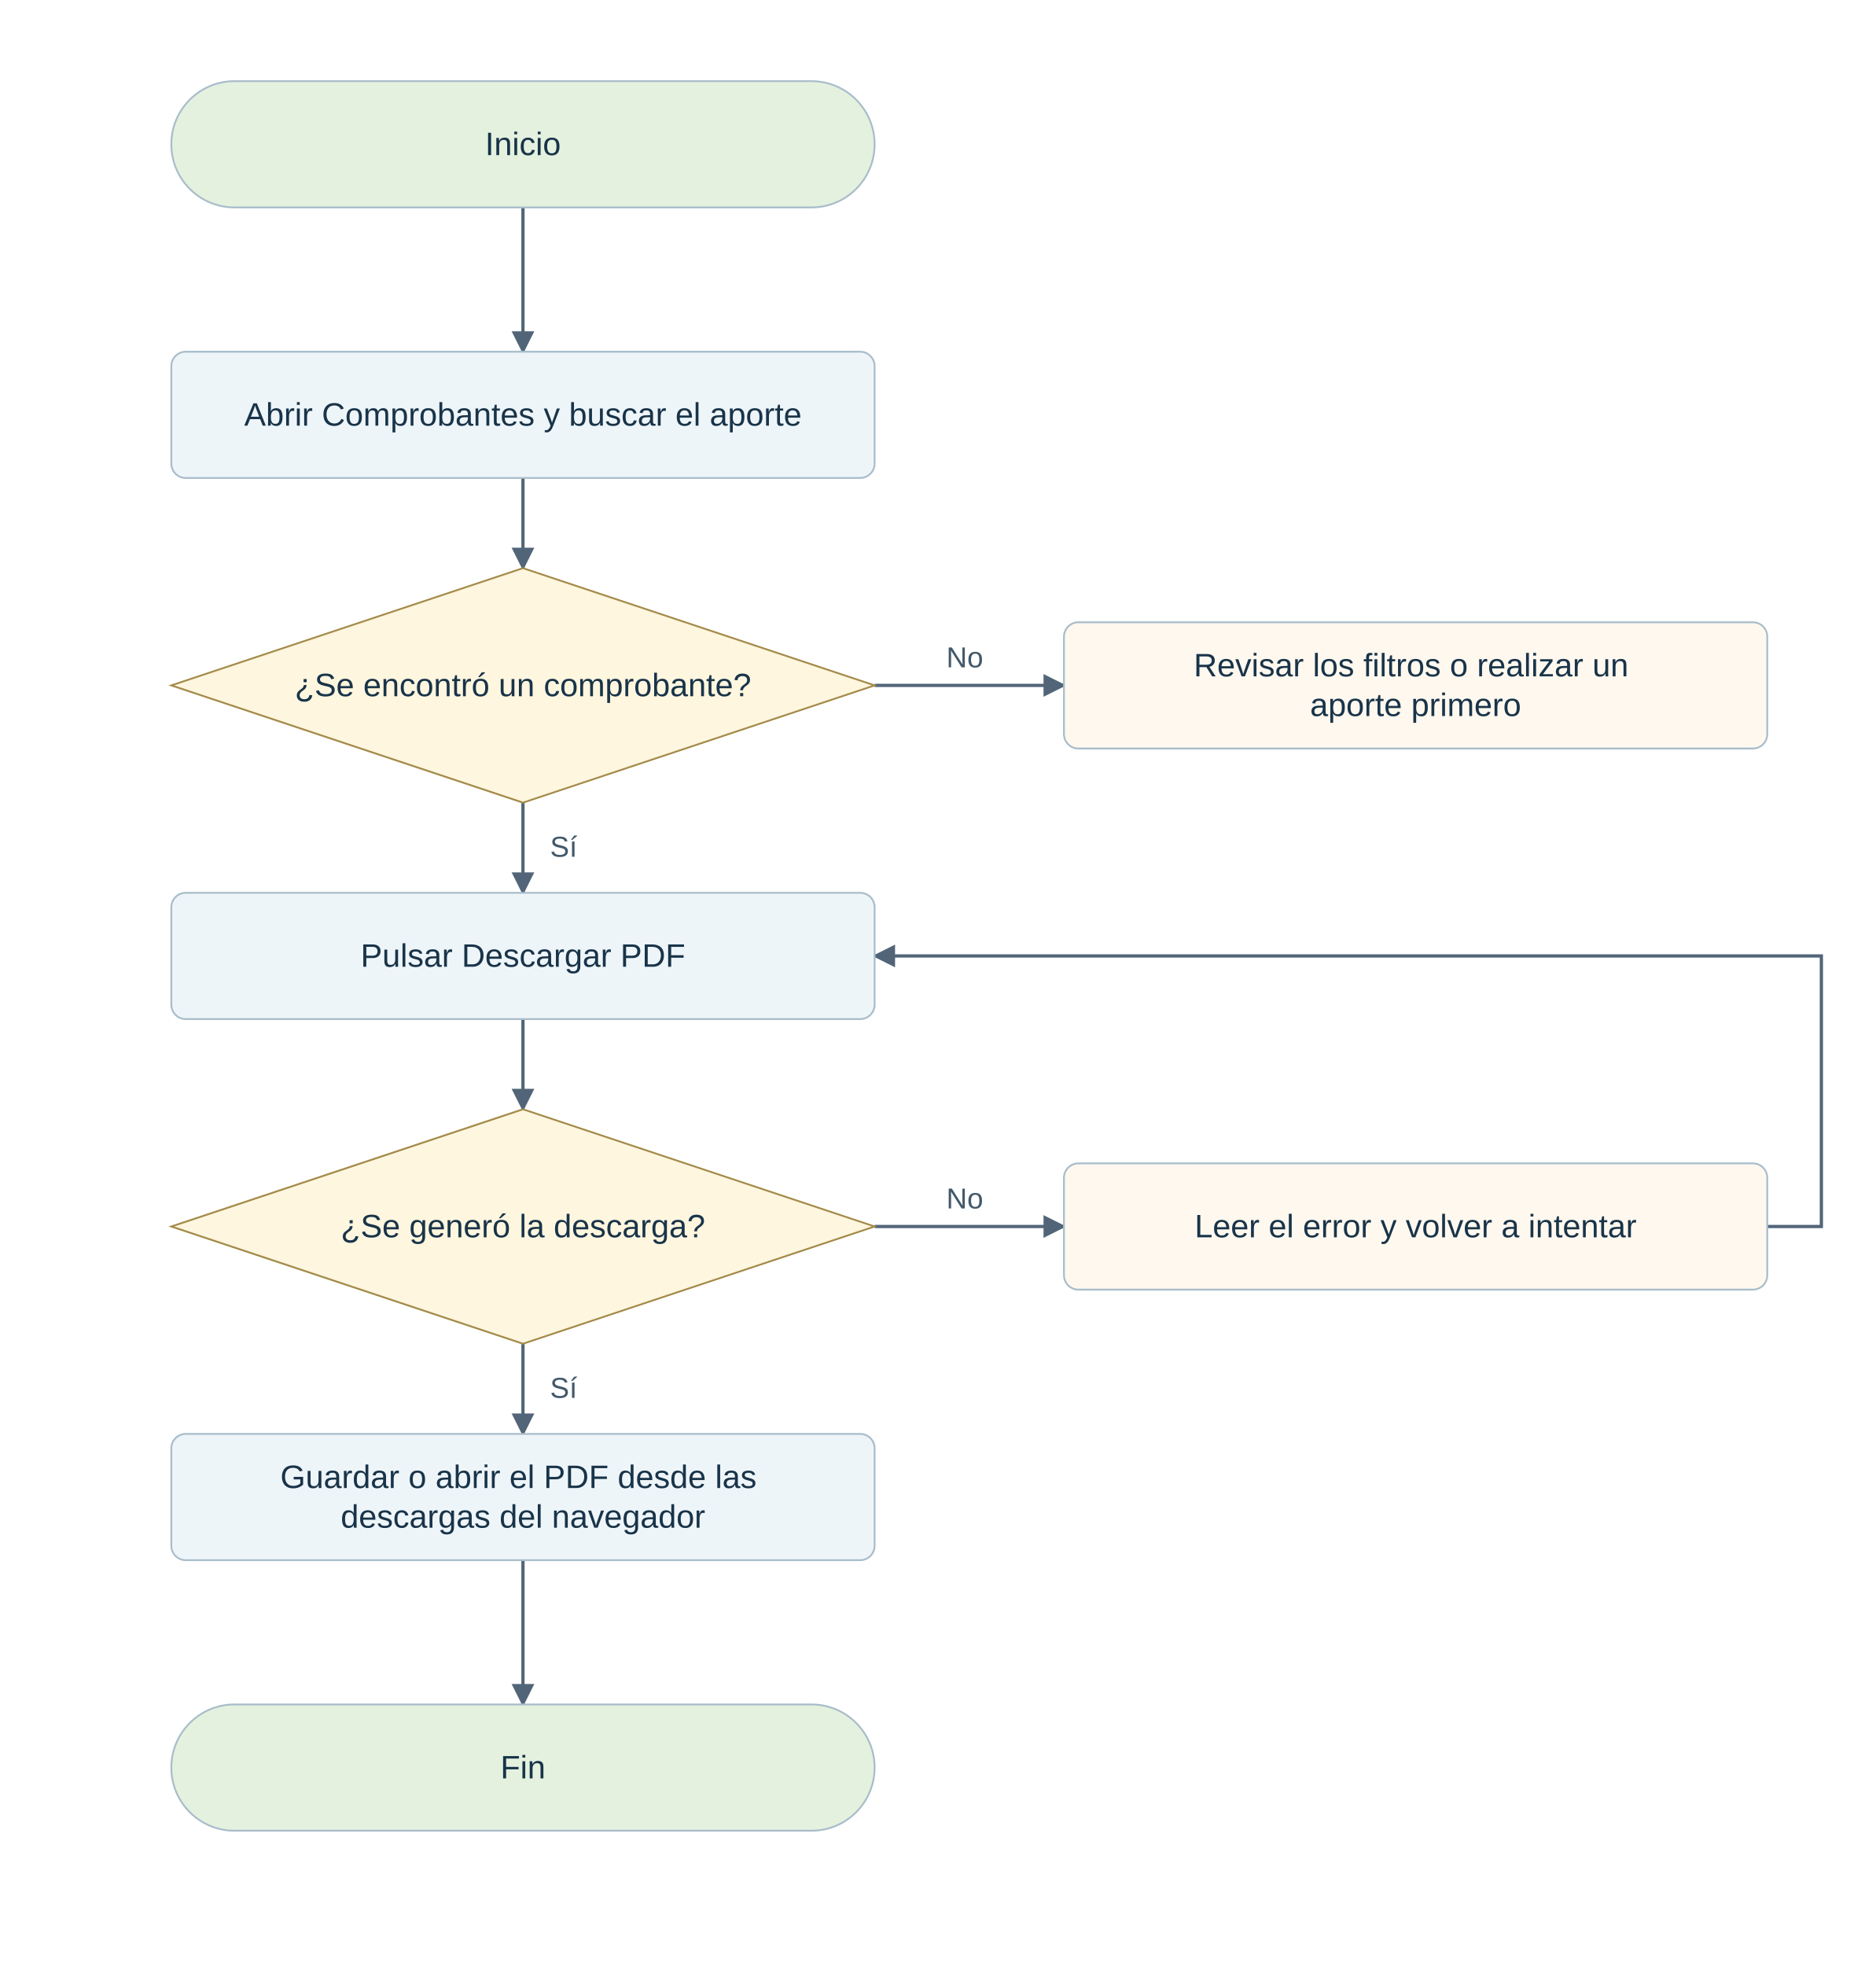
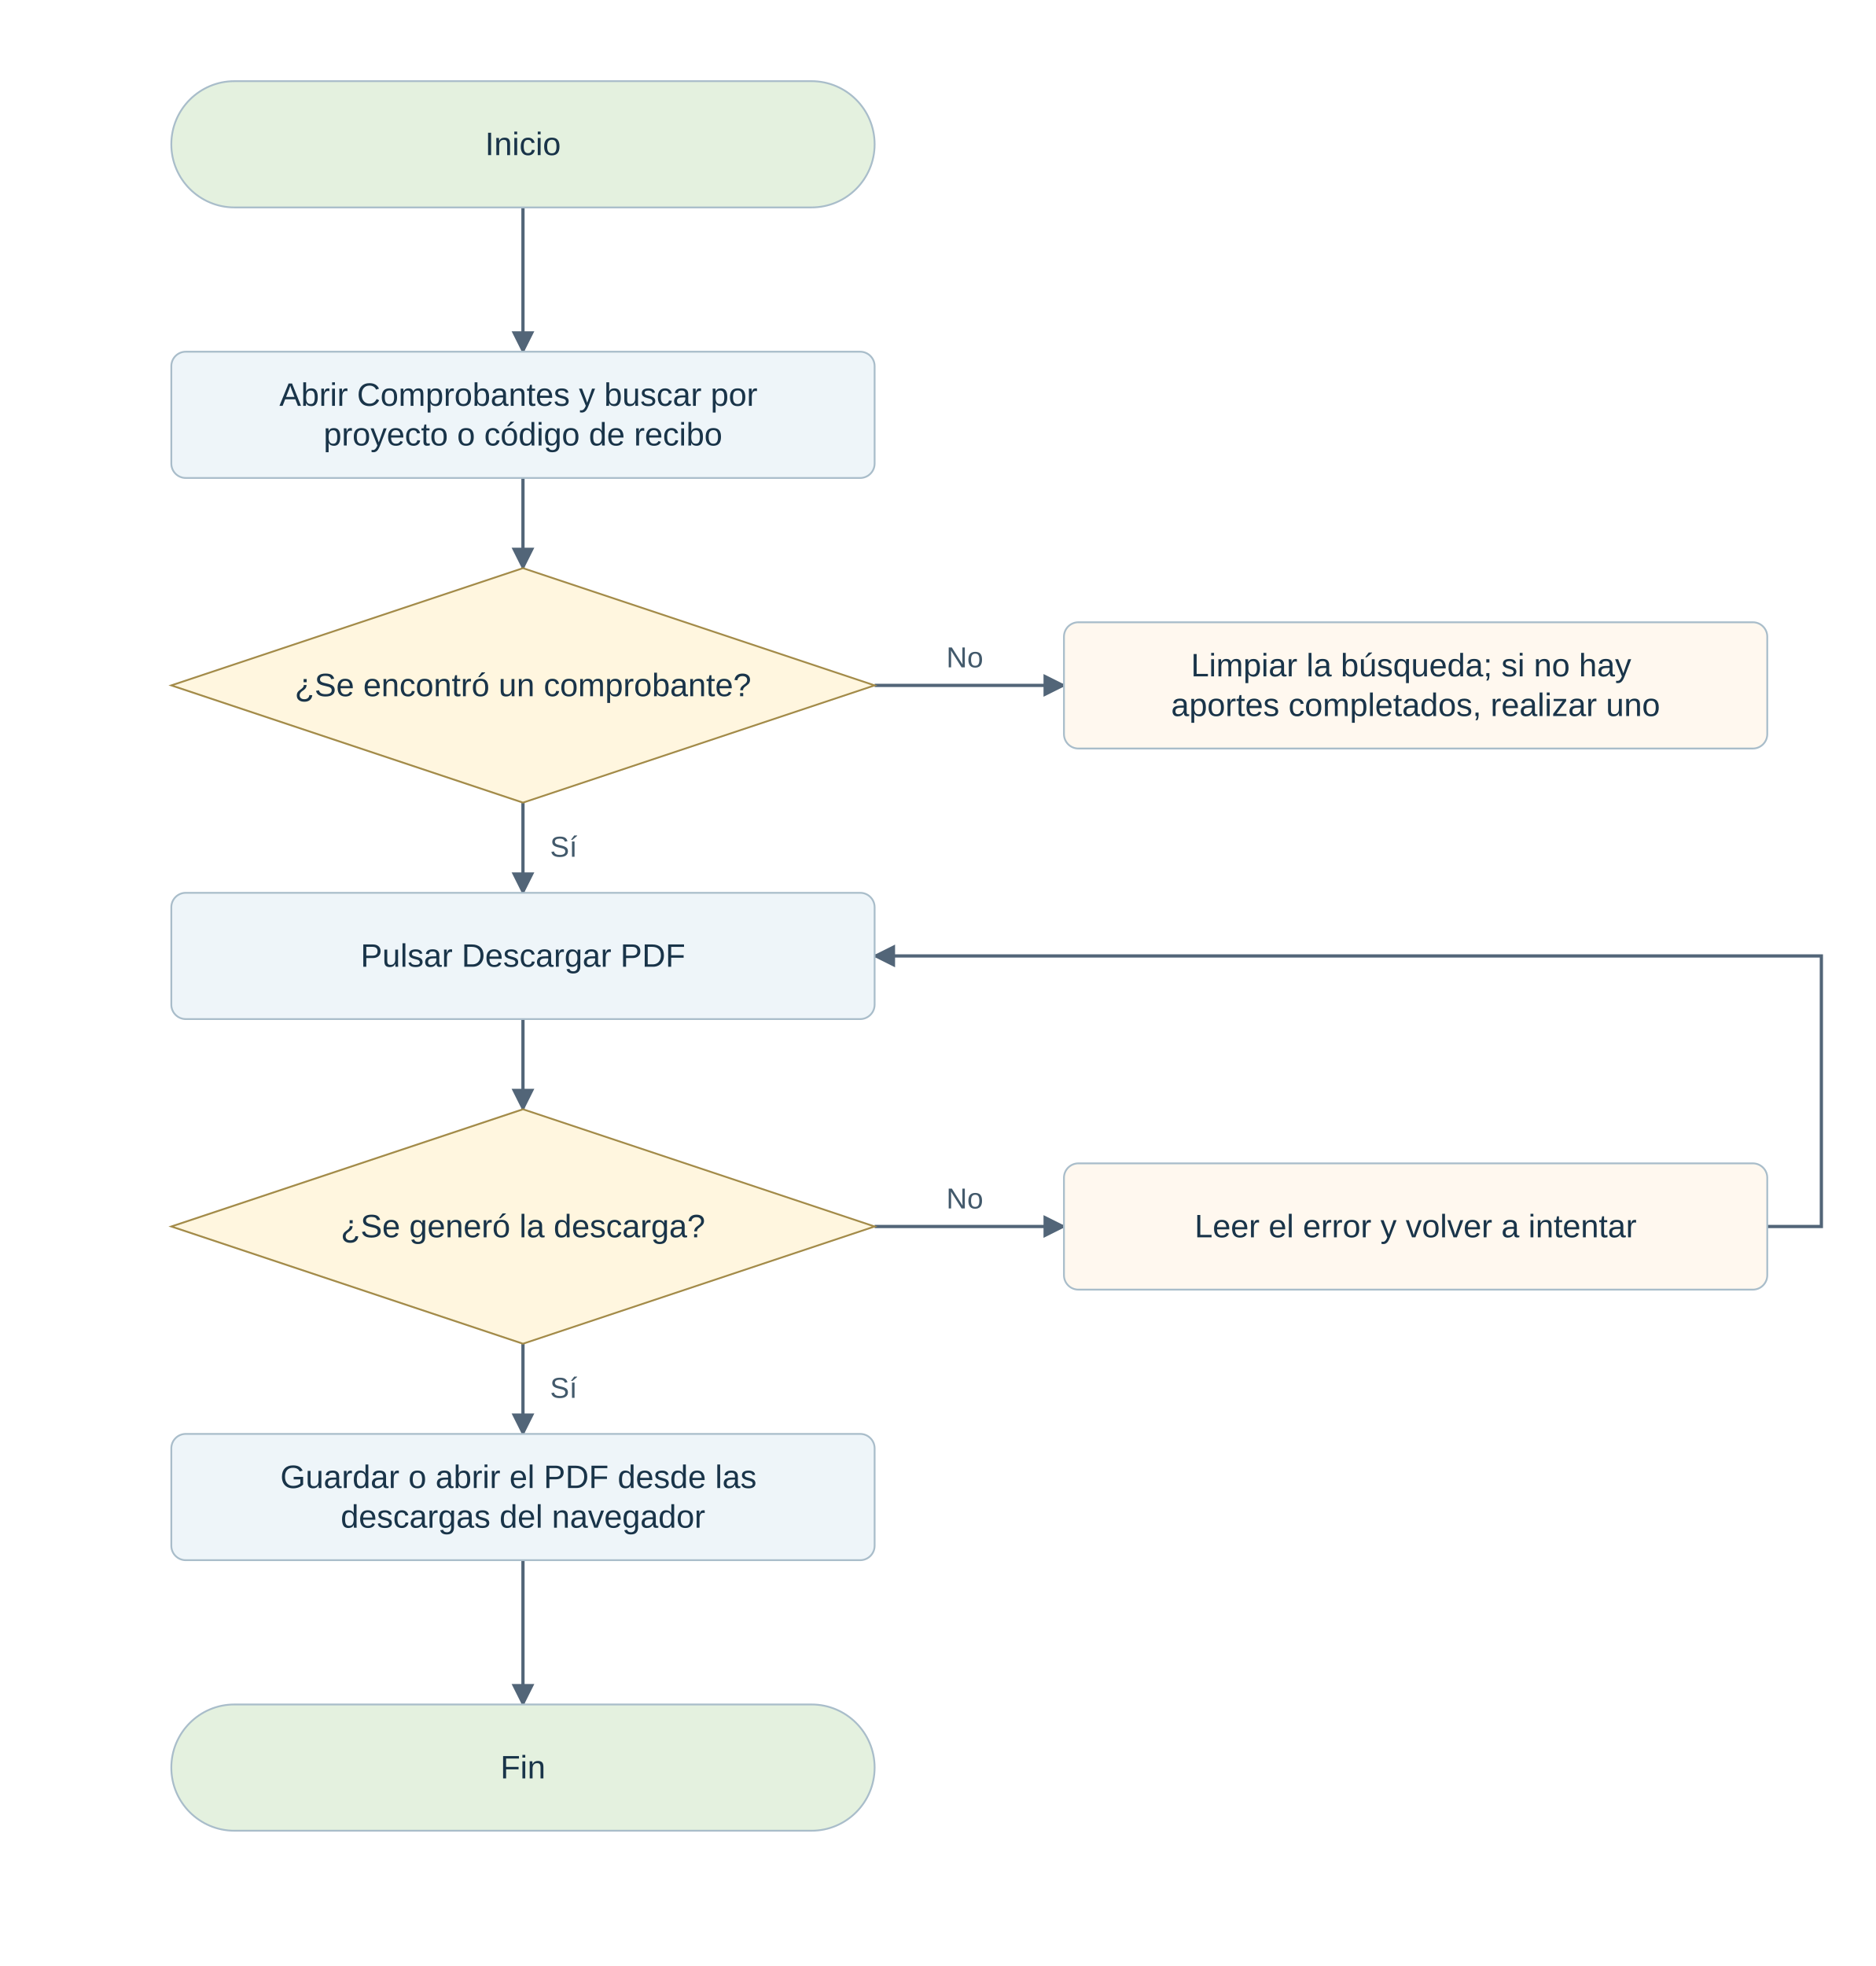
<svg xmlns="http://www.w3.org/2000/svg" viewBox="0 0 1040 1090" role="img" aria-labelledby="title desc">
  <defs>
    <marker id="arrow" viewBox="0 0 10 10" refX="9" refY="5" markerWidth="7" markerHeight="7" orient="auto-start-reverse">
      <path d="M 0 0 L 10 5 L 0 10 z" fill="#526578" />
    </marker>
  </defs>
  <style>text{font-family:Arial,sans-serif;fill:#193449;font-size:18px} .label{font-size:16px;fill:#42596b} .edge{fill:none;stroke:#526578;stroke-width:1.8;marker-end:url(#arrow)} a:hover rect,a:hover polygon{stroke:#176941;stroke-width:3}</style>
  <path class="edge" d="M 290 115.0 V 195.0" />
  <path class="edge" d="M 290 265.0 V 315.0" />
  <path class="edge" d="M 290 445.0 V 495.0" />
  <text class="label" x="305" y="475.0">Sí</text>
  <path class="edge" d="M 485 380 H 590" />
  <text class="label" x="535" y="370" text-anchor="middle">No</text>
  <a href="../index.html#D03" aria-label="Ir a D03">
    <rect x="590.0" y="345.0" width="390" height="70" rx="8" fill="#fff8ef" stroke="#a9bdca" />
    <text x="785" y="375" text-anchor="middle">
-       <tspan x="785" dy="0">Revisar los filtros o realizar un</tspan>
-       <tspan x="785" dy="22">aporte primero</tspan>
+       <tspan x="785" dy="0">Limpiar la búsqueda; si no hay</tspan>
+       <tspan x="785" dy="22">aportes completados, realizar uno</tspan>
    </text>
  </a>
  <path class="edge" d="M 290 565.0 V 615.0" />
  <path class="edge" d="M 290 745.0 V 795.0" />
  <text class="label" x="305" y="775.0">Sí</text>
  <path class="edge" d="M 485 680 H 590" />
  <text class="label" x="535" y="670" text-anchor="middle">No</text>
  <path class="edge" d="M 980 680 H 1010 V 530 H 485" />
  <rect x="590.0" y="645.0" width="390" height="70" rx="8" fill="#fff8ef" stroke="#a9bdca" />
  <text x="785" y="686" text-anchor="middle">
    <tspan x="785" dy="0">Leer el error y volver a intentar</tspan>
  </text>
  <path class="edge" d="M 290 865.0 V 945.0" />
  <rect x="95.0" y="45.0" width="390" height="70" rx="35" fill="#e4f1df" stroke="#a9bdca" />
  <text x="290" y="86" text-anchor="middle">
    <tspan x="290" dy="0">Inicio</tspan>
  </text>
  <rect x="95.0" y="195.0" width="390" height="70" rx="8" fill="#eef5f9" stroke="#a9bdca" />
-   <text x="290" y="236" text-anchor="middle">
-     <tspan x="290" dy="0">Abrir Comprobantes y buscar el aporte</tspan>
+   <text x="290" y="225" text-anchor="middle">
+     <tspan x="290" dy="0">Abrir Comprobantes y buscar por</tspan>
+     <tspan x="290" dy="22">proyecto o código de recibo</tspan>
  </text>
  <polygon points="290,315.0 485.0,380 290,445.0 95.0,380" fill="#fff6df" stroke="#a38b49" />
  <text x="290" y="386" text-anchor="middle">
    <tspan x="290" dy="0">¿Se encontró un comprobante?</tspan>
  </text>
  <rect x="95.0" y="495.0" width="390" height="70" rx="8" fill="#eef5f9" stroke="#a9bdca" />
  <text x="290" y="536" text-anchor="middle">
    <tspan x="290" dy="0">Pulsar Descargar PDF</tspan>
  </text>
  <polygon points="290,615.0 485.0,680 290,745.0 95.0,680" fill="#fff6df" stroke="#a38b49" />
  <text x="290" y="686" text-anchor="middle">
    <tspan x="290" dy="0">¿Se generó la descarga?</tspan>
  </text>
  <rect x="95.0" y="795.0" width="390" height="70" rx="8" fill="#eef5f9" stroke="#a9bdca" />
  <text x="290" y="825" text-anchor="middle">
    <tspan x="290" dy="0">Guardar o abrir el PDF desde las</tspan>
    <tspan x="290" dy="22">descargas del navegador</tspan>
  </text>
  <rect x="95.0" y="945.0" width="390" height="70" rx="35" fill="#e4f1df" stroke="#a9bdca" />
  <text x="290" y="986" text-anchor="middle">
    <tspan x="290" dy="0">Fin</tspan>
  </text>
</svg>
